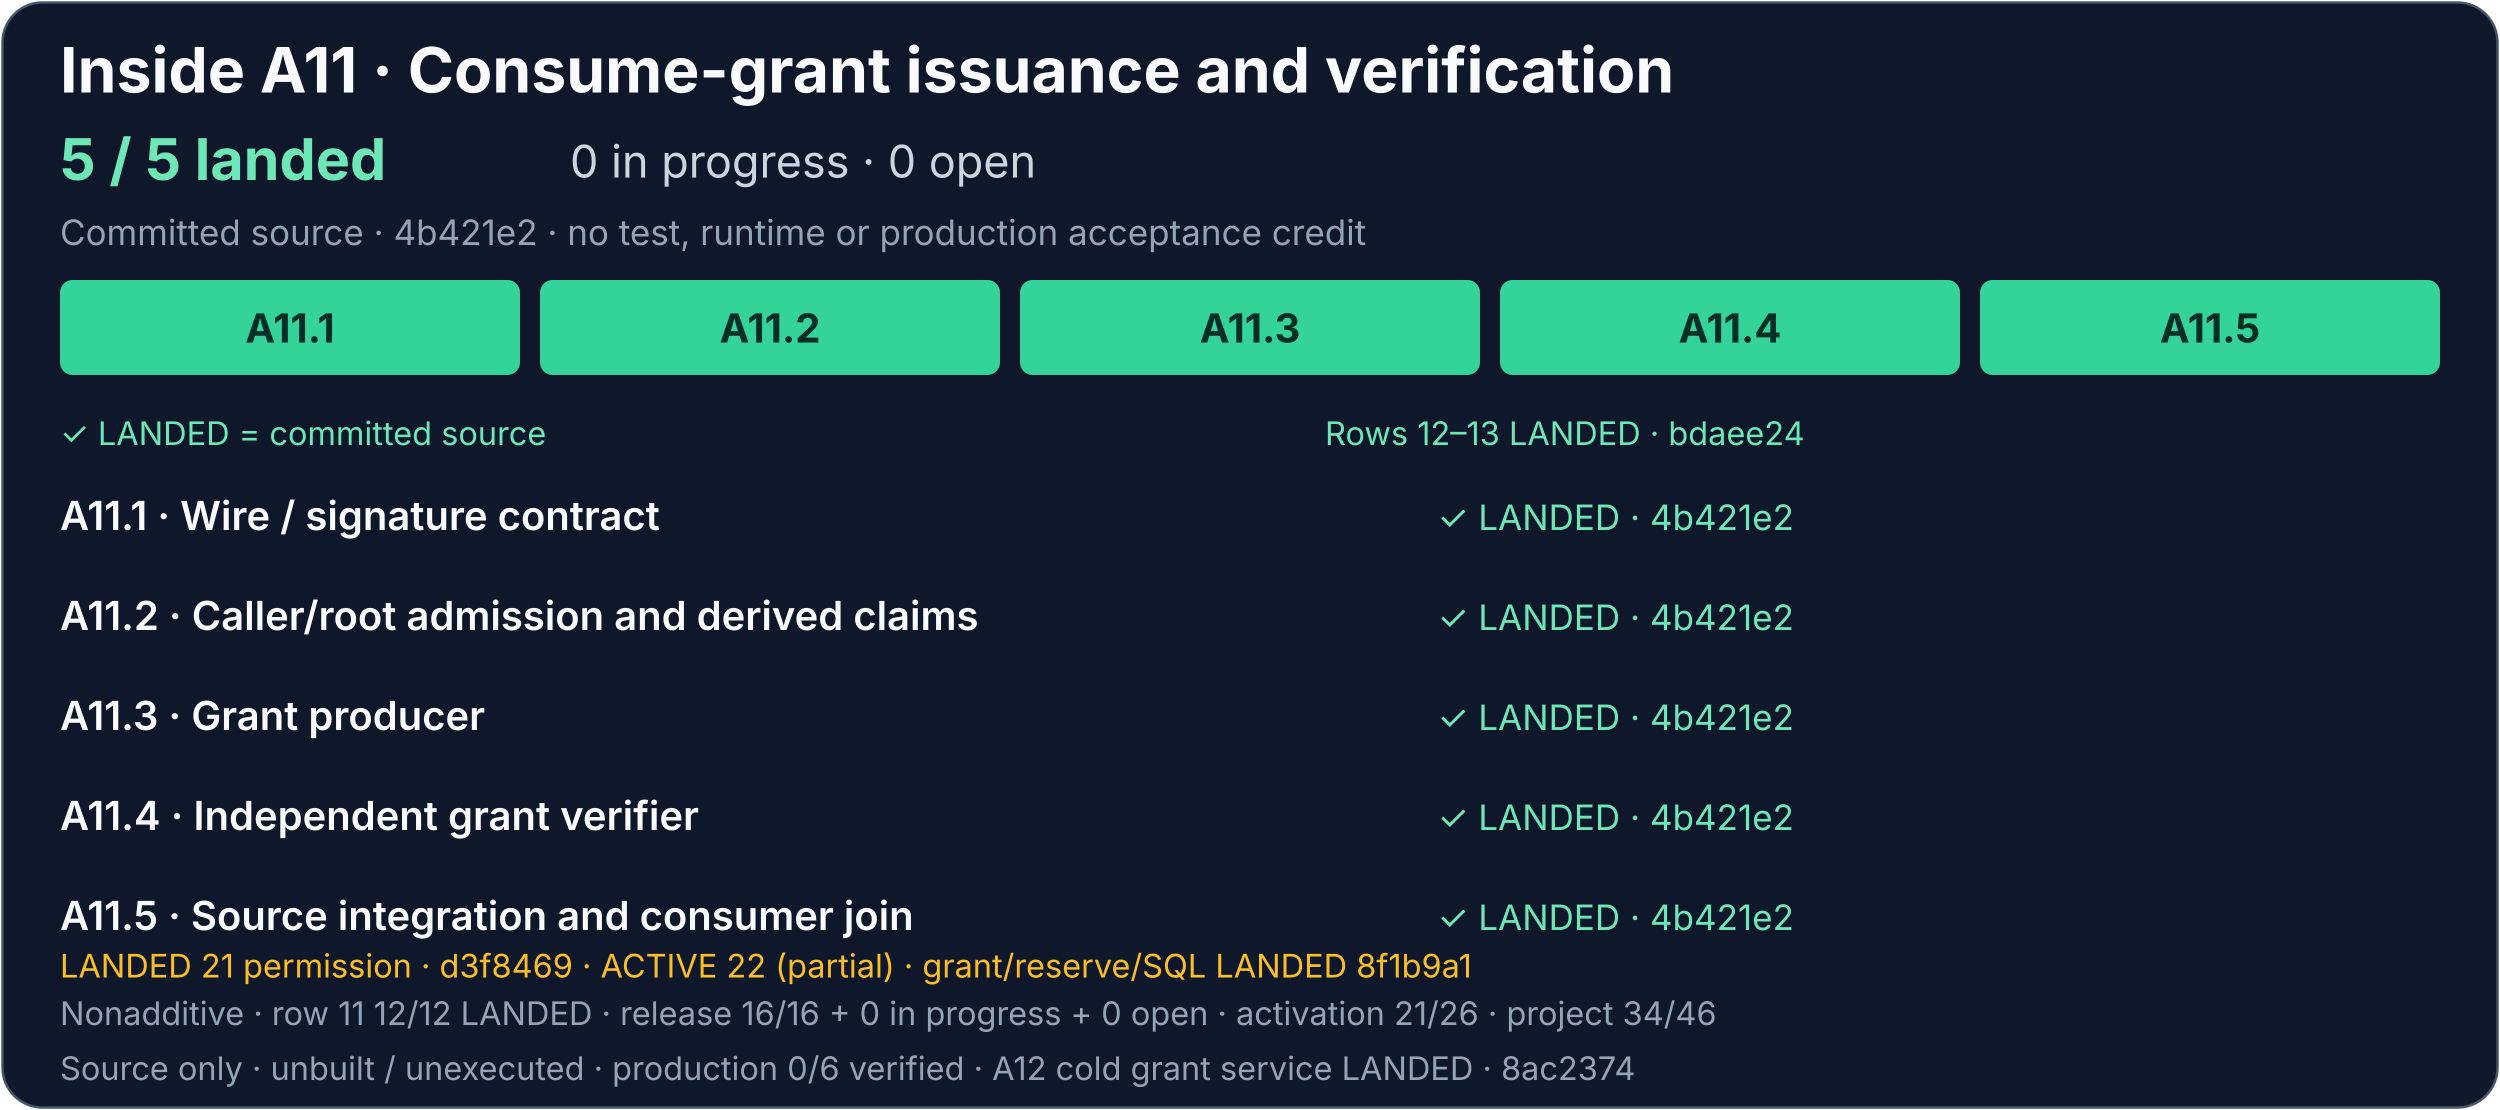
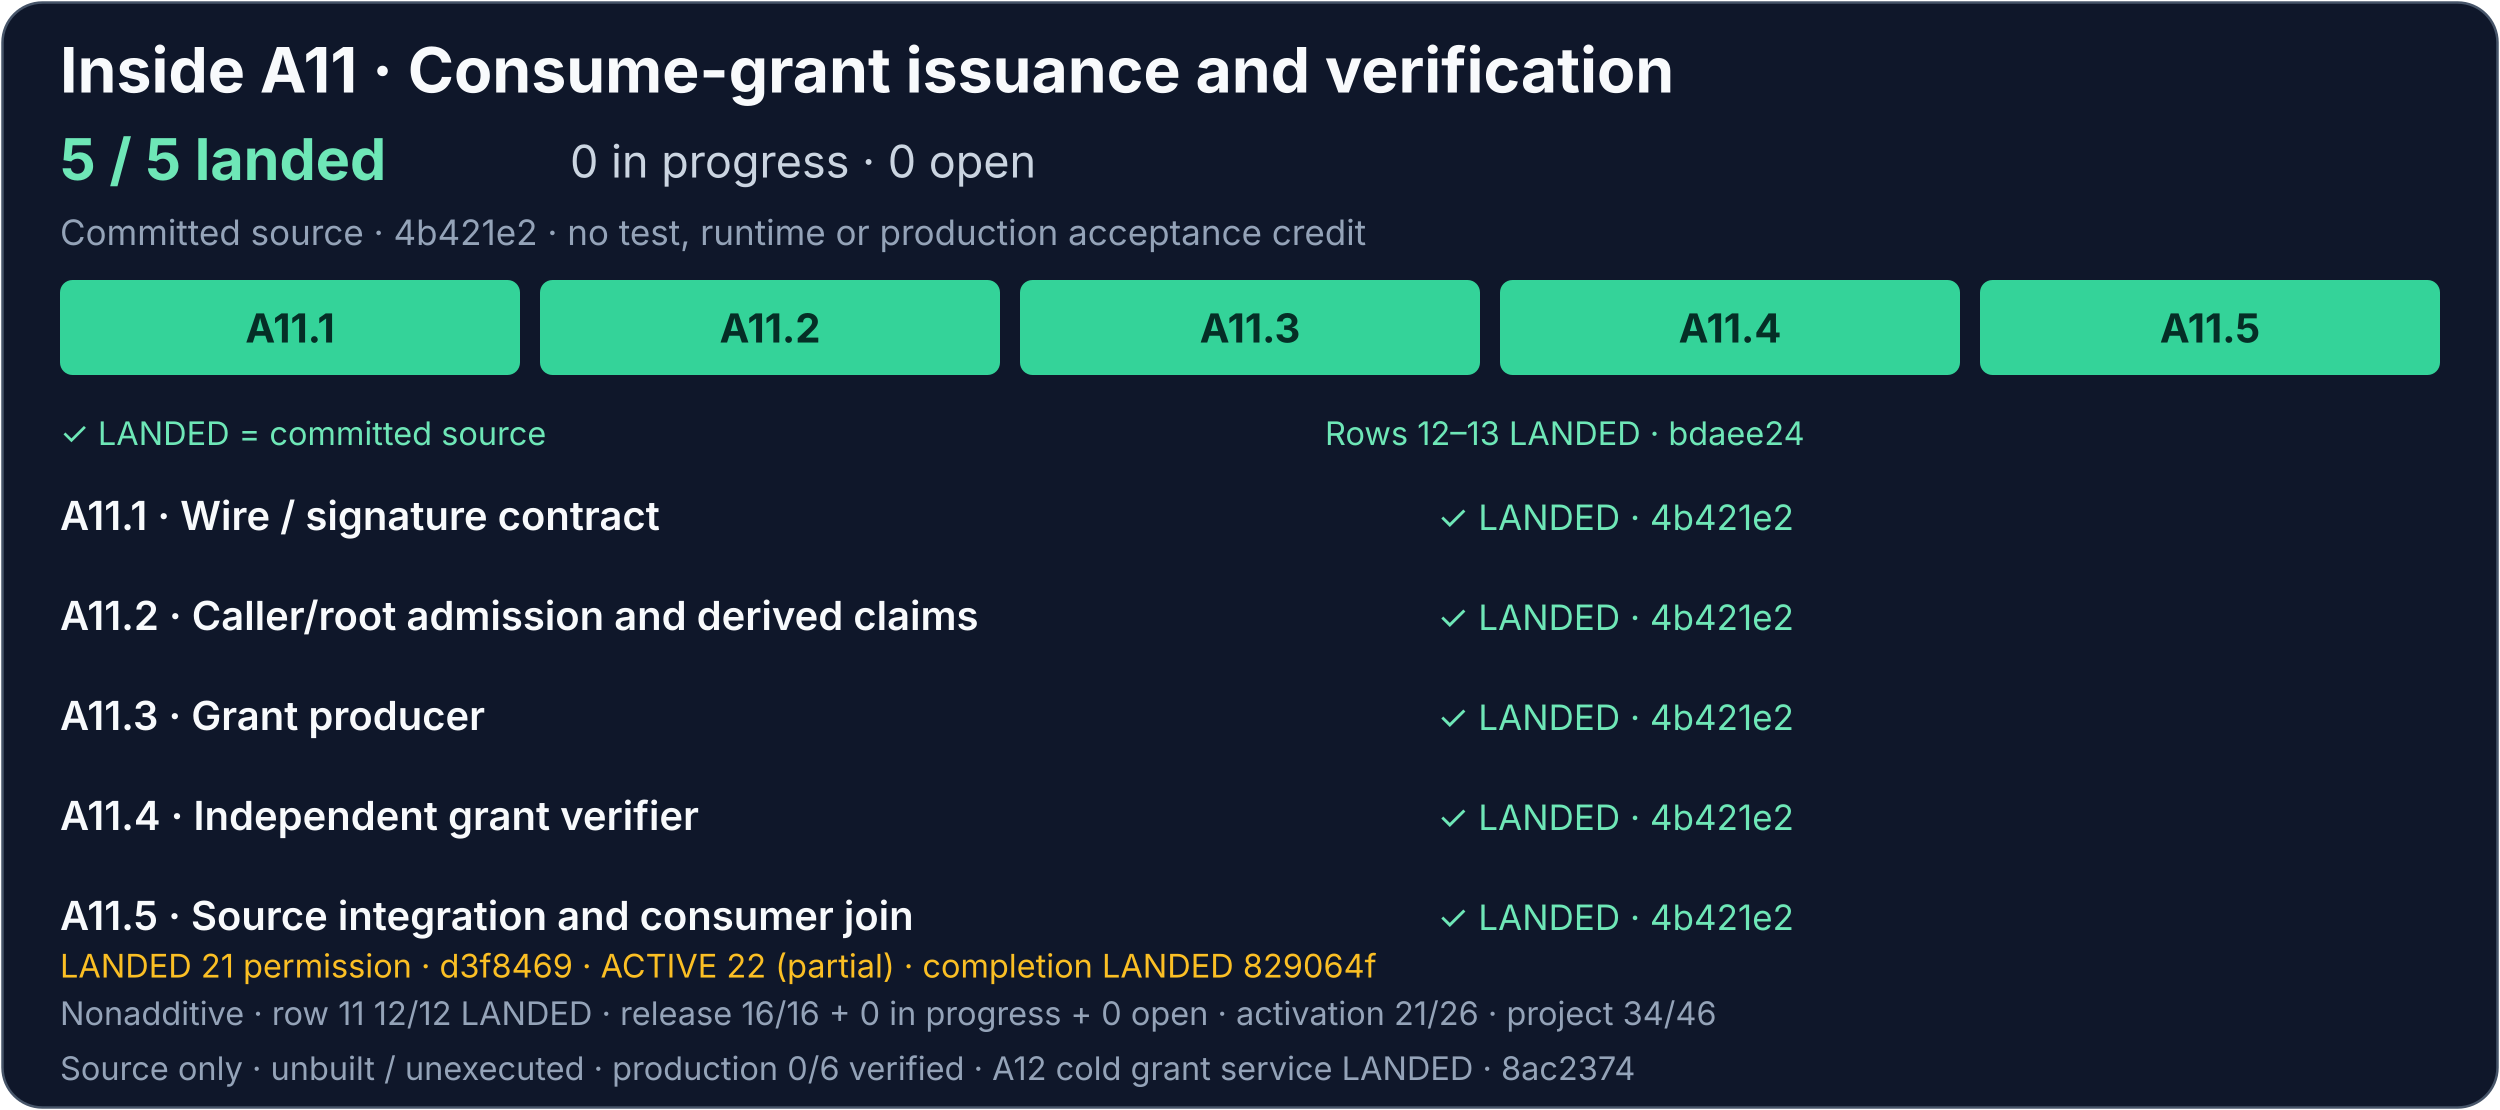
<svg xmlns="http://www.w3.org/2000/svg" width="1000" height="444" viewBox="0 0 1000 444" role="img" aria-labelledby="grant-title grant-description">
  <rect x="1" y="1" width="998" height="442" rx="16" fill="#0f172a" stroke="#475569" />
  <g font-family="system-ui, -apple-system, Segoe UI, sans-serif">
    <text x="24" y="37" fill="#f8fafc" font-size="25" font-weight="700">Inside A11 · Consume-grant issuance and verification</text>
    <text x="24" y="72" fill="#6ee7b7" font-size="23" font-weight="700">5 / 5 landed</text>
    <text x="228" y="71" fill="#cbd5e1" font-size="18">0 in progress · 0 open</text>
    <text x="24" y="98" fill="#94a3b8" font-size="14">Committed source · 4b421e2 · no test, runtime or production acceptance credit</text>
    <g fill="#34d399">
      <rect x="24" y="112" width="184" height="38" rx="5" />
      <rect x="216" y="112" width="184" height="38" rx="5" />
      <rect x="408" y="112" width="184" height="38" rx="5" />
      <rect x="600" y="112" width="184" height="38" rx="5" />
      <rect x="792" y="112" width="184" height="38" rx="5" />
    </g>
    <g fill="#052e26" font-size="16" font-weight="700" text-anchor="middle">
      <text x="116" y="137">A11.1</text>
      <text x="308" y="137">A11.2</text>
      <text x="500" y="137">A11.3</text>
      <text x="692" y="137">A11.4</text>
      <text x="884" y="137">A11.5</text>
    </g>
    <text x="24" y="178" fill="#6ee7b7" font-size="13">✓ LANDED = committed source</text>
    <text x="530" y="178" fill="#6ee7b7" font-size="13">Rows 12–13 LANDED · bdaee24</text>
    <g fill="#f8fafc" font-size="16" font-weight="600">
      <text x="24" y="212">A11.1 · Wire / signature contract</text>
      <text x="24" y="252">A11.2 · Caller/root admission and derived claims</text>
      <text x="24" y="292">A11.3 · Grant producer</text>
      <text x="24" y="332">A11.4 · Independent grant verifier</text>
      <text x="24" y="372">A11.5 · Source integration and consumer join</text>
    </g>
    <g fill="#6ee7b7" font-size="14">
      <text x="575" y="212">✓ LANDED · 4b421e2</text>
      <text x="575" y="252">✓ LANDED · 4b421e2</text>
      <text x="575" y="292">✓ LANDED · 4b421e2</text>
      <text x="575" y="332">✓ LANDED · 4b421e2</text>
      <text x="575" y="372">✓ LANDED · 4b421e2</text>
    </g>
    <a href="../production-status.md#exact-release-and-handoff-detail">
-       <text x="24" y="391" fill="#fbbf24" font-size="13">LANDED 21 permission · d3f8469 · ACTIVE 22 (partial) · grant/reserve/SQL LANDED 8f1b9a1</text>
+       <text x="24" y="391" fill="#fbbf24" font-size="13">LANDED 21 permission · d3f8469 · ACTIVE 22 (partial) · completion LANDED 829064f</text>
    </a>
    <text x="24" y="410" fill="#94a3b8" font-size="13">Nonadditive · row 11 12/12 LANDED · release 16/16 + 0 in progress + 0 open · activation 21/26 · project 34/46</text>
    <text x="24" y="432" fill="#94a3b8" font-size="13">Source only · unbuilt / unexecuted · production 0/6 verified · A12 cold grant service LANDED · 8ac2374</text>
  </g>
</svg>
